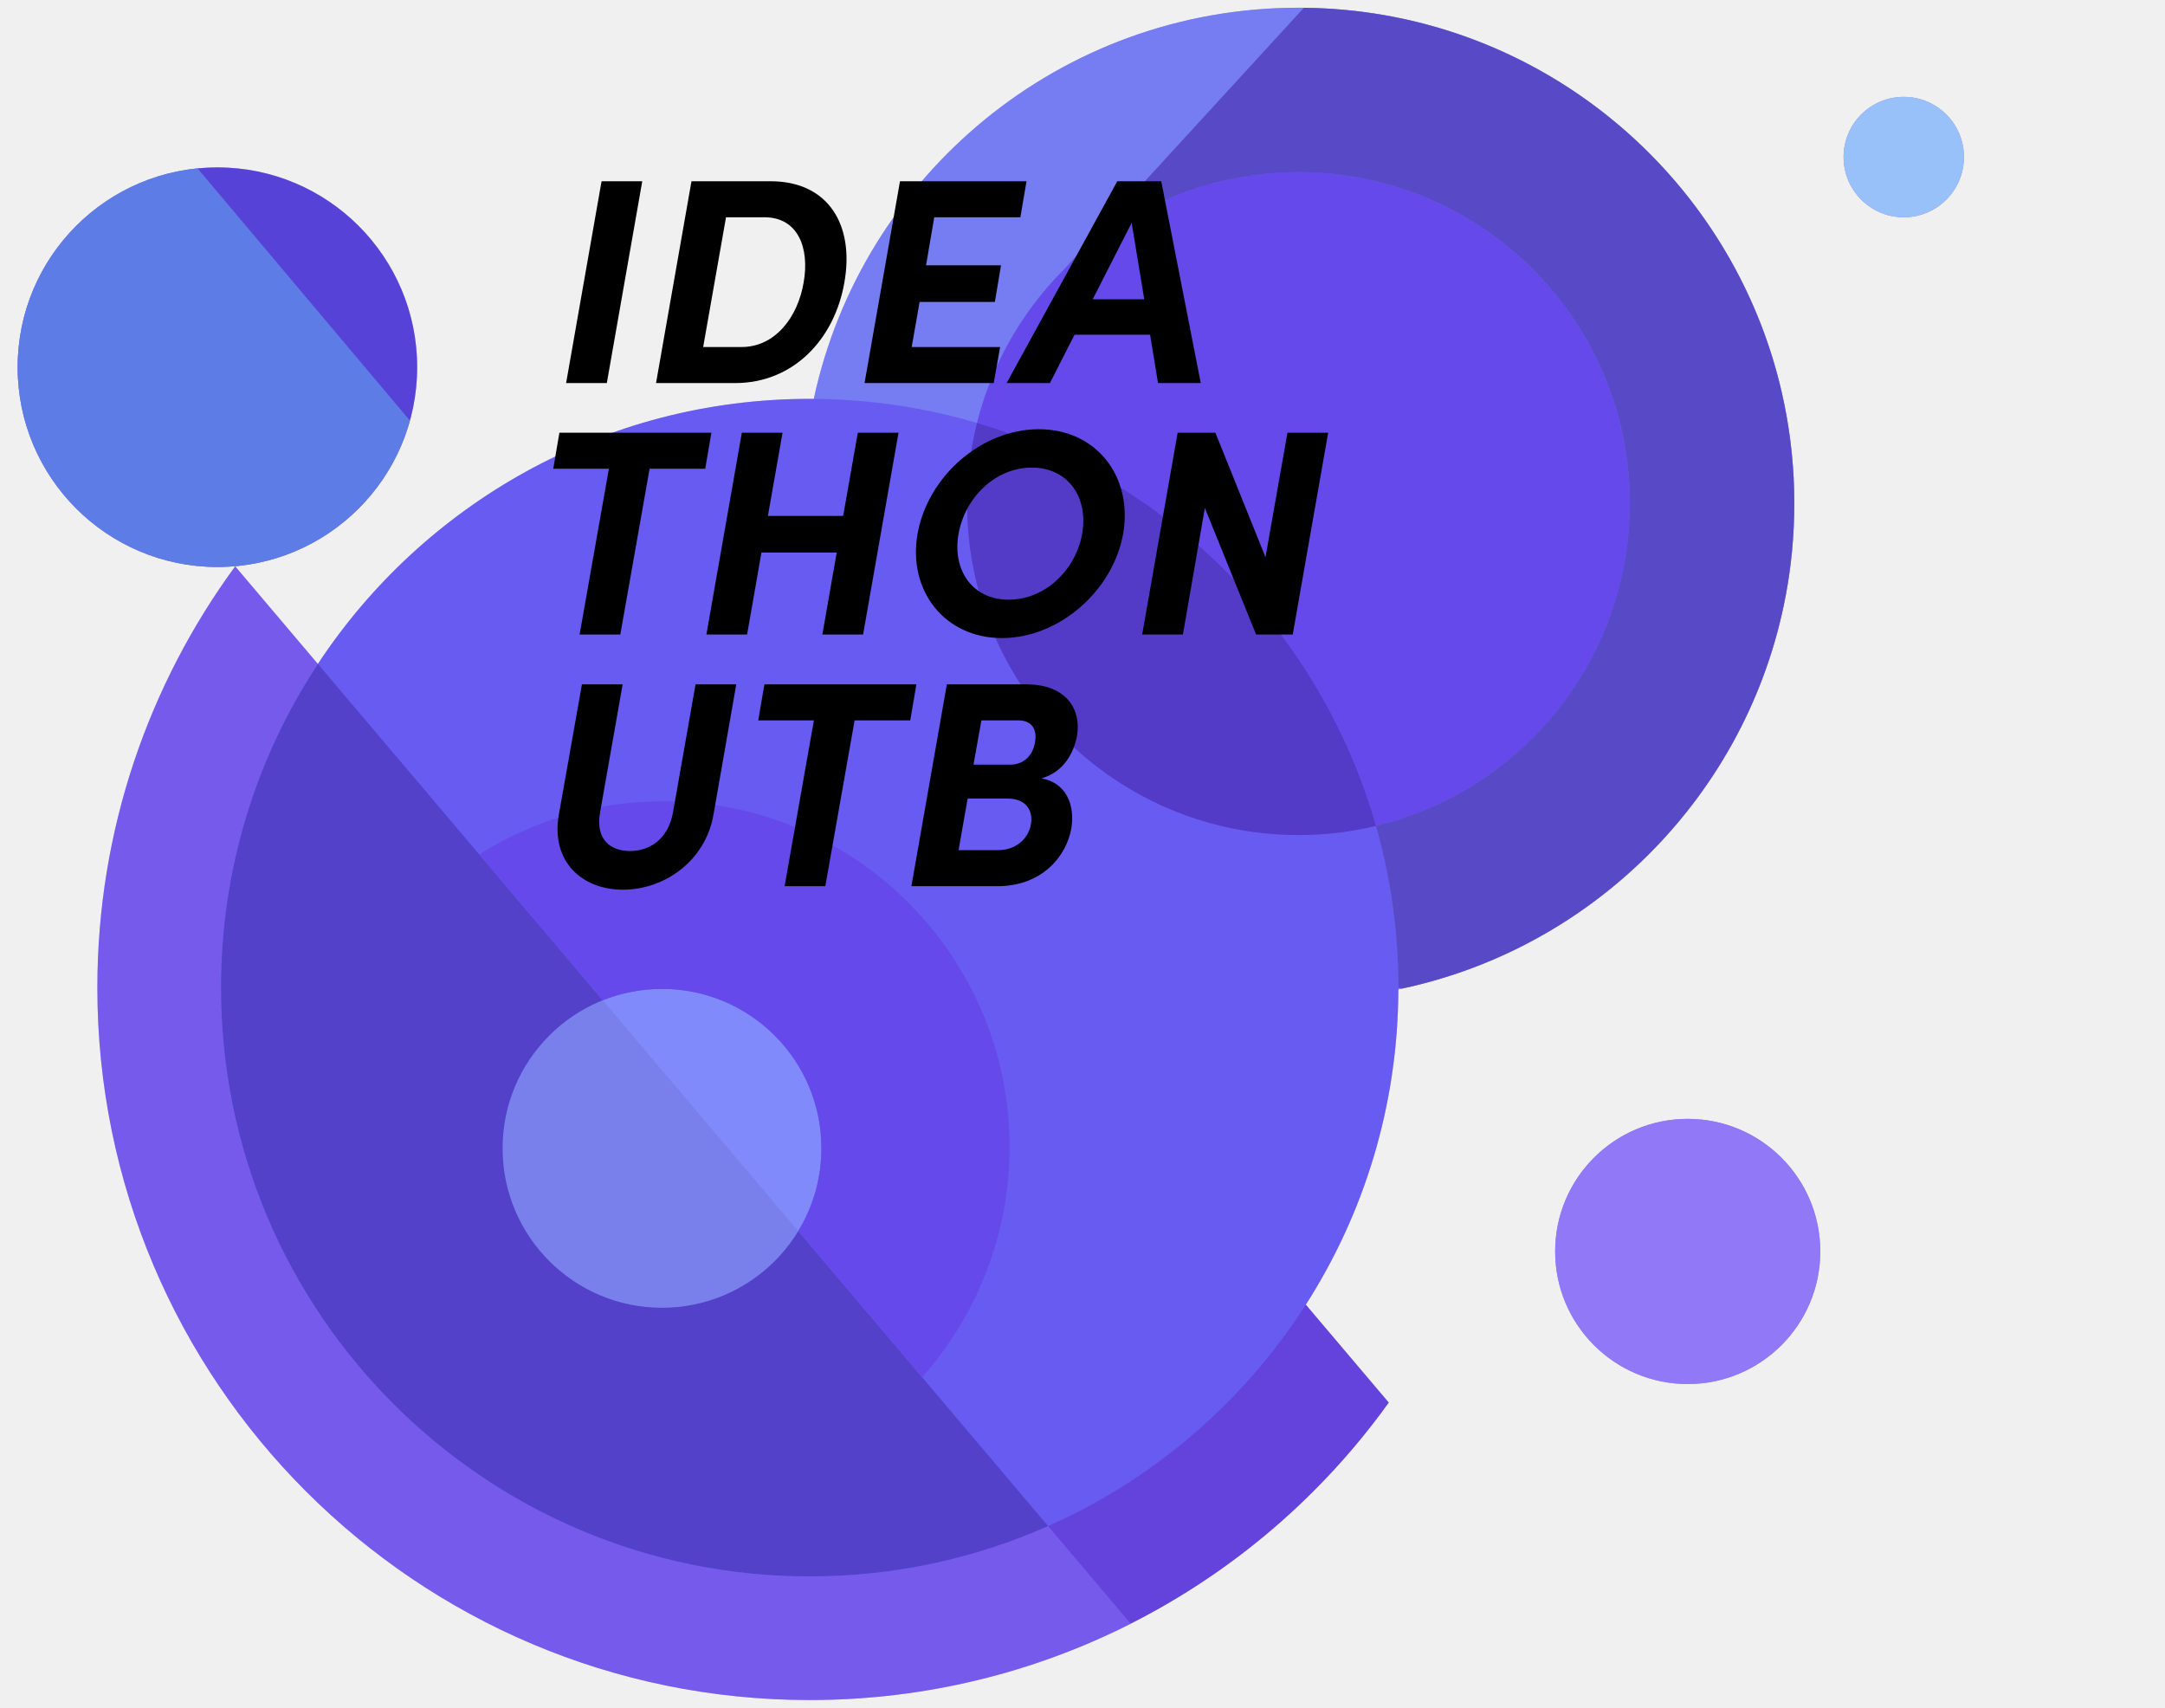
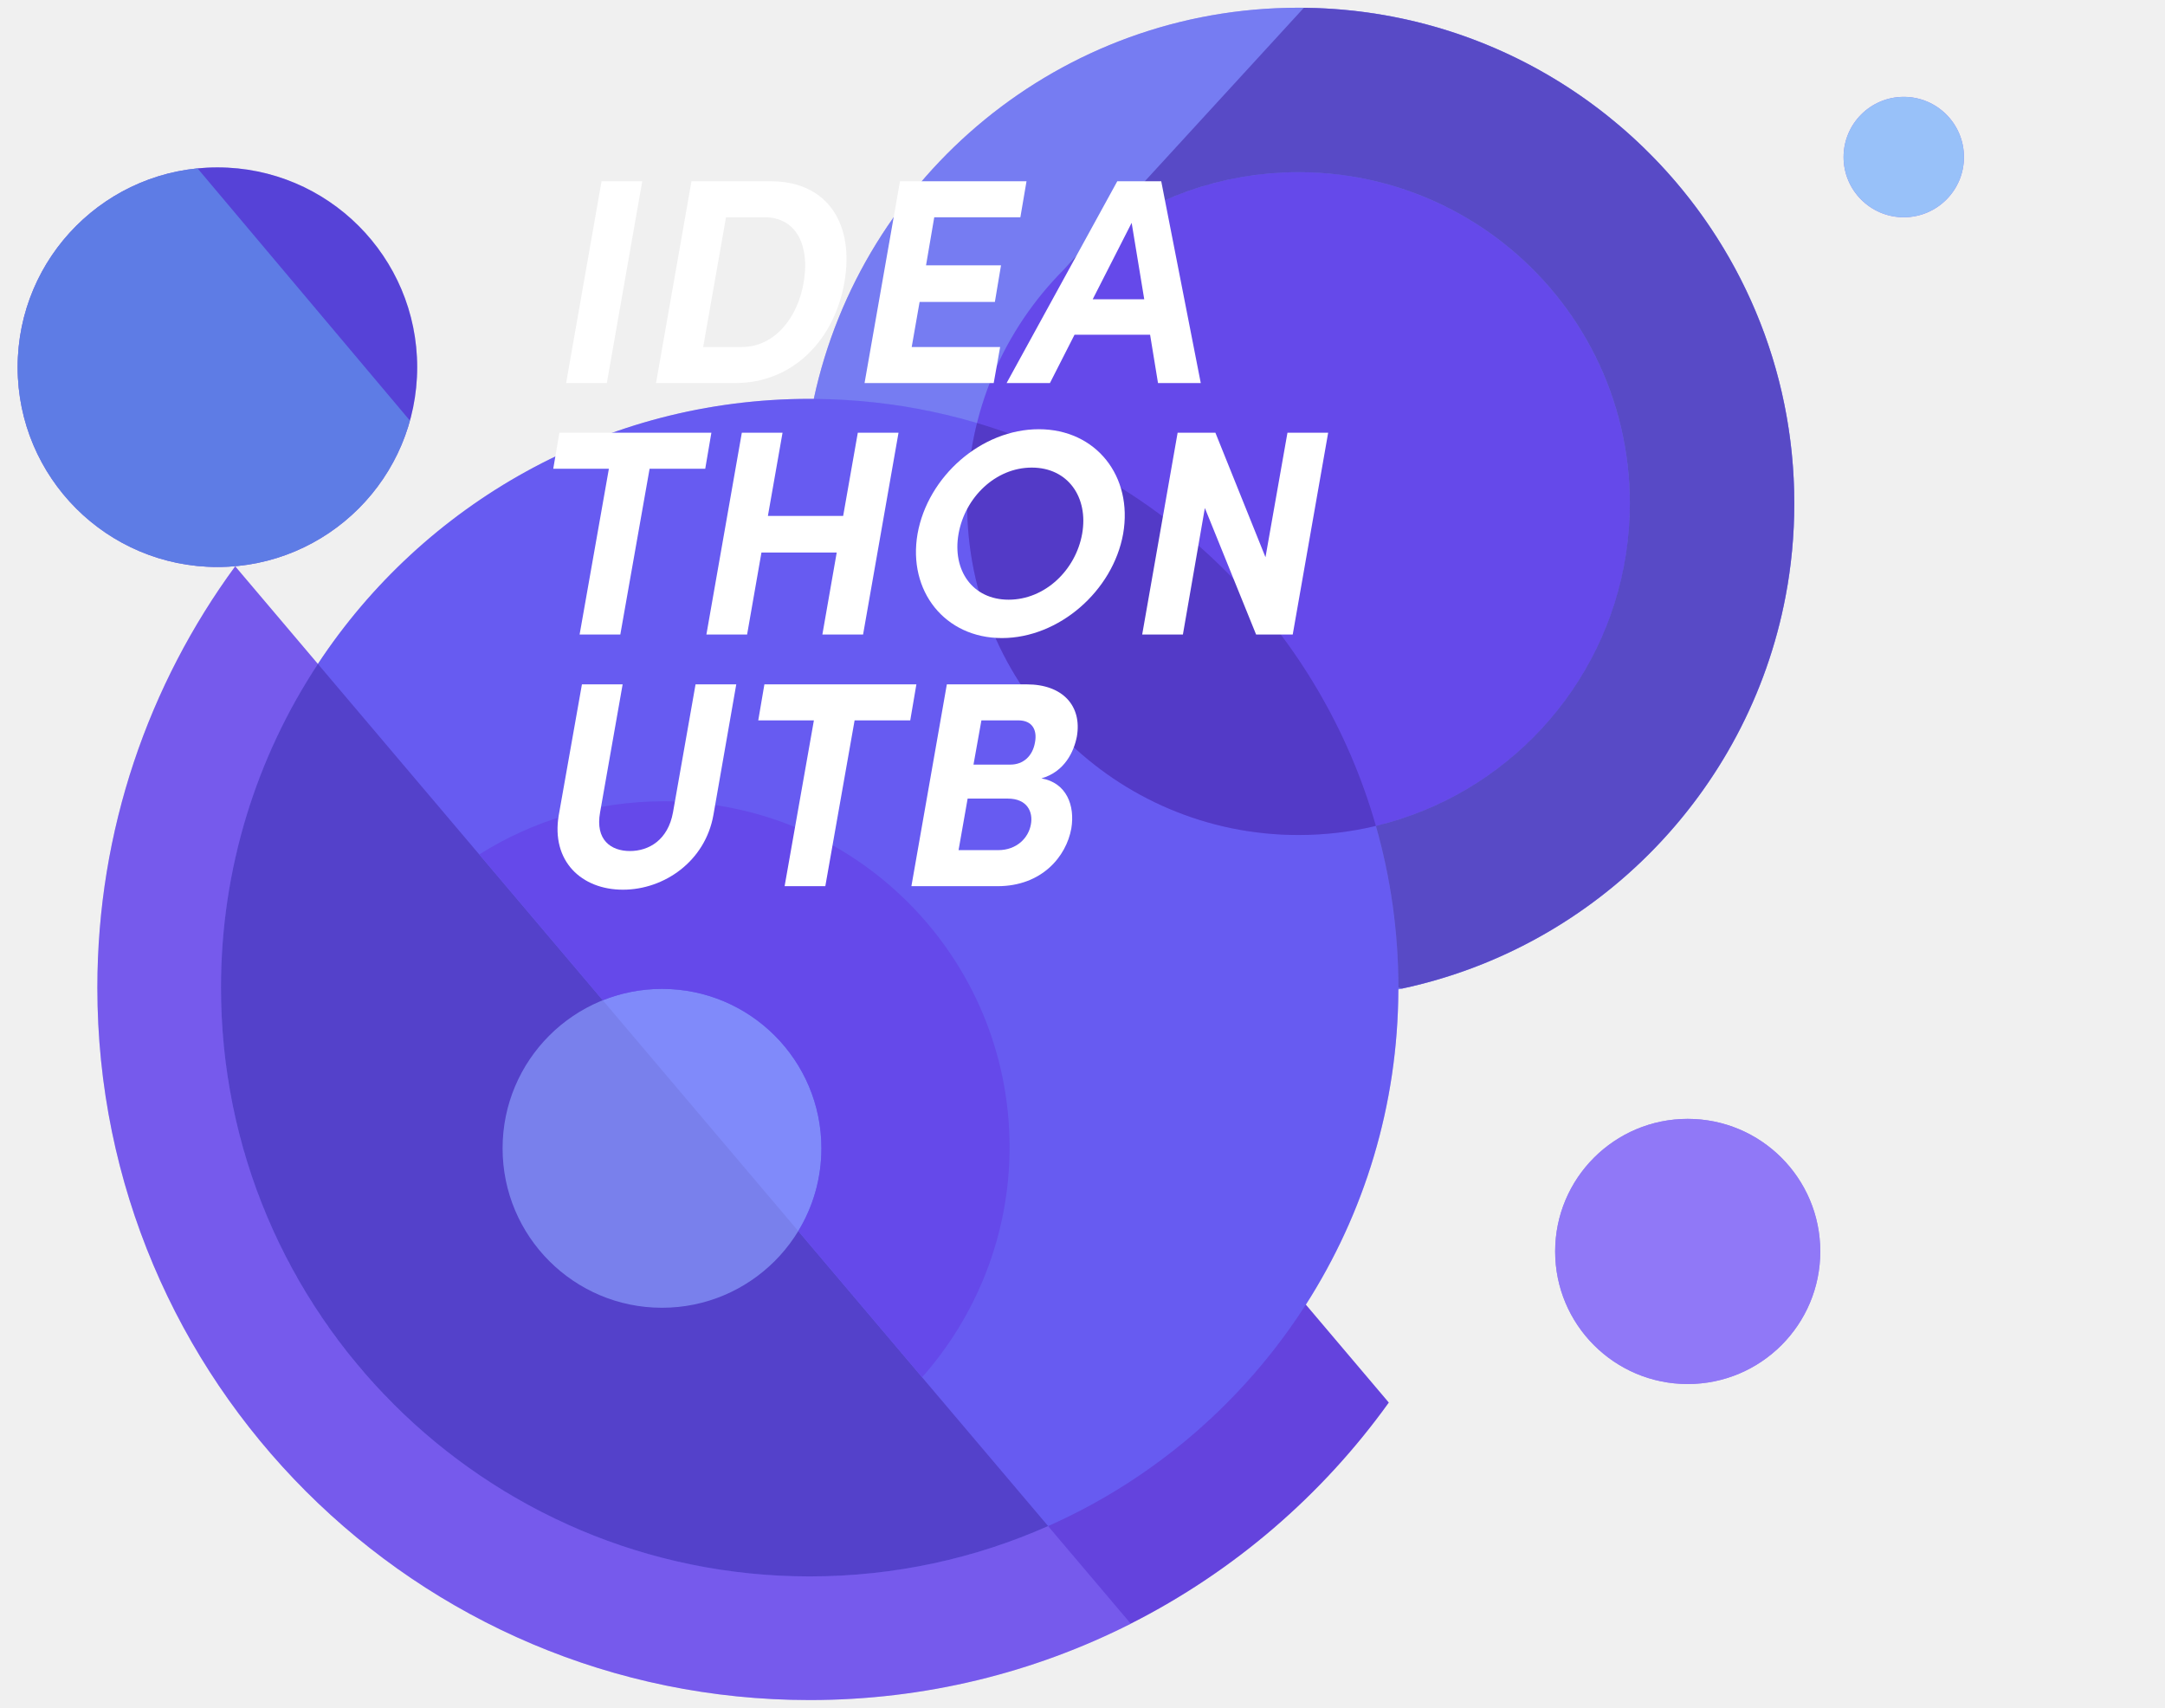
<svg xmlns="http://www.w3.org/2000/svg" id="Vrstva_1" data-name="Vrstva 1" viewBox="0 0 1628 1284">
  <defs>
    <style>
      .cls-1 {
        fill: #6236c1;
        opacity: .32;
      }

      .cls-2 {
        fill: #a993ff;
      }

      .cls-2, .cls-3, .cls-4 {
        opacity: .64;
      }

      .cls-3 {
        fill: #8ea5ff;
      }

      .cls-5 {
        fill: #6549ea;
      }

      .cls-6 {
-         fill: #000;
+         fill: #fff;
      }

      .cls-7 {
        fill: #a68bf2;
        opacity: .25;
      }

      .cls-8 {
        fill: #33a;
        opacity: .3;
      }

      .cls-9 {
        fill: #629aed;
        opacity: .66;
      }

      .cls-4, .cls-10 {
        fill: #472eae;
      }

      .cls-11 {
        fill: #aef4ff;
        opacity: .7;
      }

      .cls-12 {
        fill: #8fc7ff;
        opacity: .4;
      }

      .cls-13 {
        fill: #6981ff;
        opacity: .33;
      }

      .cls-10 {
        opacity: .58;
      }
    </style>
  </defs>
  <circle class="cls-5" cx="1431.56" cy="118.09" r="45.26" />
  <circle class="cls-5" cx="1269.1" cy="940.91" r="99.68" />
  <path class="cls-5" d="M1344.17,440.08c.46-2.75.88-5.51,1.28-8.29.02-.15.04-.3.06-.45.37-2.64.72-5.29,1.04-7.94.03-.28.07-.56.1-.84.29-2.5.56-5.02.81-7.53.04-.43.09-.85.13-1.28.22-2.36.41-4.73.59-7.1.04-.57.09-1.14.13-1.71.16-2.24.28-4.5.4-6.75.04-.68.08-1.36.11-2.04.1-2.24.18-4.48.24-6.73.02-.68.05-1.36.07-2.04.07-2.91.1-5.82.1-8.75s-.04-5.55-.1-8.31c0-.42-.01-.84-.02-1.26-.03-1.07-.06-2.13-.1-3.2-.02-.52-.03-1.05-.05-1.57-.04-1.01-.09-2.01-.13-3.02-.03-.58-.05-1.16-.08-1.74-.05-.96-.11-1.91-.16-2.87-.04-.63-.07-1.25-.11-1.88-.06-.93-.13-1.86-.19-2.79-.05-.65-.09-1.29-.14-1.94-.07-.93-.15-1.86-.23-2.79-.05-.64-.1-1.28-.16-1.92-.08-.92-.17-1.84-.26-2.76-.06-.64-.12-1.29-.18-1.93-.09-.91-.19-1.82-.29-2.73-.07-.65-.14-1.3-.21-1.94-.1-.92-.22-1.84-.33-2.76-.08-.63-.15-1.26-.23-1.89-.12-.93-.24-1.85-.37-2.78-.08-.62-.16-1.24-.25-1.86-.13-.93-.27-1.86-.41-2.79-.09-.61-.17-1.22-.27-1.83-.14-.94-.3-1.88-.45-2.81-.1-.6-.19-1.19-.28-1.79-.16-.95-.32-1.9-.49-2.85-.1-.58-.2-1.15-.3-1.73-.17-.96-.35-1.92-.53-2.88-.1-.56-.2-1.12-.31-1.68-.18-.96-.38-1.92-.57-2.88-.11-.55-.22-1.11-.33-1.66-.2-.97-.4-1.94-.61-2.91-.11-.54-.22-1.07-.34-1.61-.21-.98-.43-1.96-.65-2.93-.12-.52-.23-1.04-.35-1.57-.23-.98-.46-1.96-.69-2.94-.12-.51-.24-1.03-.37-1.54-.24-1-.49-1.99-.74-2.99-.12-.49-.24-.97-.37-1.46-.26-1.01-.53-2.02-.79-3.02-.12-.47-.25-.94-.37-1.41-.27-1.02-.56-2.04-.84-3.05-.13-.45-.25-.9-.38-1.36-.29-1.03-.59-2.06-.89-3.08-.13-.43-.25-.87-.38-1.31-.31-1.04-.62-2.08-.94-3.12-.13-.41-.25-.83-.38-1.24-.33-1.05-.66-2.11-1-3.16-.13-.39-.25-.79-.38-1.18-.35-1.07-.7-2.15-1.06-3.22-.12-.36-.24-.73-.36-1.09-.36-1.08-.74-2.16-1.11-3.24-.12-.35-.24-.7-.36-1.05-.39-1.1-.78-2.19-1.17-3.29-.12-.32-.23-.65-.35-.97-.41-1.11-.82-2.23-1.24-3.33-.11-.3-.22-.61-.34-.91-.43-1.13-.86-2.25-1.3-3.37-.11-.28-.22-.56-.33-.84-.45-1.14-.91-2.29-1.36-3.42-.1-.25-.2-.51-.31-.76-.47-1.16-.95-2.31-1.43-3.46-.1-.24-.2-.47-.29-.71-.49-1.17-.99-2.34-1.5-3.51-.09-.21-.18-.42-.27-.62-.52-1.19-1.04-2.38-1.57-3.56-.08-.18-.16-.36-.24-.54-.54-1.2-1.09-2.4-1.64-3.59-.08-.16-.15-.33-.23-.49-.56-1.21-1.13-2.42-1.71-3.63-.07-.14-.13-.28-.2-.43-.59-1.23-1.19-2.46-1.79-3.69-.05-.11-.11-.22-.16-.33-.62-1.25-1.24-2.5-1.88-3.75-.04-.08-.08-.17-.12-.25-.65-1.27-1.3-2.54-1.96-3.8-.03-.06-.06-.11-.09-.17-.67-1.29-1.35-2.57-2.04-3.84-.02-.03-.03-.06-.05-.1-.7-1.3-1.41-2.6-2.13-3.89,0,0,0-.01-.01-.02C1239.06,83.4,1116.8,5.81,976.42,5.81c-178.89,0-328.35,125.99-364.48,294.08h0c-1.03,0-2.06-.01-3.09-.01-154.58,0-290.65,79.23-369.83,199.3-19.74-23.3-40.39-47.68-62.16-73.38-65.03,88.67-103.65,198.37-103.65,316.76,0,295.82,239.81,535.63,535.63,535.63,86.87,0,168.92-20.69,241.48-57.41-21.77-25.7-42.43-50.08-62.16-73.38,0,0,.01,0,.02,0,0,0-.01,0-.02.01,20.71,24.44,41.41,48.89,62.12,73.33,77.3-39.11,143.87-96.36,194.01-166.21l-62.36-73.61s0,0,0,0c43.83-68.47,69.33-149.79,69.58-237.06h0c149.99-30.79,267.31-151.71,292.61-303.65,0-.04.01-.08.02-.13ZM968.58,1000.6c-.19.26-.38.53-.57.79.19-.26.38-.53.57-.79ZM958.85,1013.63c-.16.2-.31.4-.47.6.16-.2.31-.4.47-.6ZM948.63,1026.33c-.1.11-.19.23-.29.34.1-.11.19-.23.29-.34ZM937.89,1038.7s0,0,0,0c0,0,0,0,0,0ZM1036.61,628.16c.02.08.04.16.06.23,0,.03.02.06.02.1-.04-.13-.07-.27-.11-.4,0,.02.01.05.02.07ZM1041.84,650c.04.19.08.39.12.58-.04-.21-.09-.42-.13-.63,0,.02,0,.04.01.05ZM1044.81,665.27s.01.07.02.11c.01.08.03.16.04.25-.03-.15-.05-.3-.08-.45,0,.03.01.07.02.1ZM1045.97,672.23c.02.12.04.24.06.36-.02-.13-.04-.26-.06-.39,0,.01,0,.02,0,.03ZM1048.16,687.65c.05.4.1.79.14,1.19,0,.01,0,.03,0,.04-.05-.44-.1-.87-.16-1.31,0,.03,0,.05.01.08ZM1048.99,694.89l.02.17c0-.06-.01-.12-.02-.18,0,0,0,0,0,.01ZM1049.83,703.4c0,.08.01.16.02.24,0,.09.01.18.02.28-.02-.2-.03-.4-.05-.59,0,.03,0,.05,0,.08ZM1050.38,710.39c.04.58.08,1.15.12,1.73,0,0,0,0,0,0-.04-.6-.08-1.2-.13-1.8,0,.02,0,.04,0,.06ZM1050.87,718.13s0,.03,0,.04c0-.02,0-.03,0-.05,0,0,0,0,0,0ZM1051.24,726.34c.02.51.03,1.03.05,1.54,0,.02,0,.05,0,.07-.02-.55-.03-1.11-.05-1.66,0,.02,0,.03,0,.05ZM1051.44,733.56c.01.64.03,1.27.04,1.91,0,0,0,.01,0,.02-.01-.66-.02-1.32-.04-1.98,0,.02,0,.03,0,.05ZM173.81,660.32s0,.05-.01.07c0,.02,0,.04-.01.06.01-.05.02-.11.03-.16,0,.01,0,.02,0,.03ZM172.37,668.41s0,.02,0,.02c.01-.08.03-.15.04-.23,0,.02,0,.03,0,.05,0,.05-.02.1-.03.16ZM171.05,676.71s0,.04,0,.05c.02-.17.05-.33.07-.5v.02c-.02.14-.04.28-.07.42ZM169.91,684.85s0,.02,0,.03c.04-.31.08-.62.12-.93,0,.02,0,.03,0,.05-.04.29-.08.57-.11.86ZM168.91,693.16s0,.05,0,.07c.03-.25.05-.49.08-.74,0,0,0,.02,0,.03-.02.21-.05.43-.07.64ZM168.07,701.46s0,.02,0,.03c.04-.48.09-.96.14-1.44,0,.02,0,.03,0,.05-.04.45-.09.91-.13,1.36ZM167.39,709.69s0,.06,0,.08c.02-.27.04-.54.06-.81,0,0,0,.02,0,.03-.02.23-.03.47-.05.7ZM166.85,718.2v.04c.03-.59.06-1.19.1-1.78,0,.01,0,.03,0,.04-.03.57-.07,1.13-.1,1.7ZM166.48,726.18s0,.07,0,.1c0-.21.01-.42.02-.63,0,0,0,.02,0,.02,0,.17,0,.34-.02.5ZM166.25,735.05v.04c.01-.65.02-1.3.04-1.95v.04c-.01.62-.03,1.25-.04,1.88ZM303.44,1063c-84.56-80.62-137.26-194.38-137.26-320.44,0-.02,0-.04,0-.06,0,.02,0,.04,0,.06,0,102.09,34.56,196.1,92.62,270.98,1.24,1.6,2.49,3.2,3.76,4.78.86,1.08,1.72,2.15,2.59,3.22,2.56,3.15,5.17,6.27,7.82,9.35,1.8,2.1,3.63,4.19,5.47,6.25,3.13,3.51,6.32,6.97,9.56,10.38,2.58,2.71,5.19,5.4,7.84,8.05,2.5,2.5,5.04,4.98,7.6,7.42,5.12,4.89,10.37,9.65,15.72,14.29-5.35-4.64-10.6-9.4-15.72-14.29ZM608.86,1185.24c.14,0,.27,0,.41,0h0c-.14,0-.28,0-.42,0h0ZM616.64,1185.16h0c-.65.01-1.29.03-1.94.04h0c.65,0,1.29-.03,1.94-.04ZM622.69,1185.02h0c-.71.02-1.42.05-2.14.07h0c.71-.02,1.42-.05,2.14-.07ZM628.51,1184.8h0c-.7.03-1.41.07-2.11.09h0c.7-.03,1.41-.06,2.11-.09ZM634.27,1184.51h0c-.68.04-1.35.08-2.03.12h0c.68-.04,1.35-.08,2.03-.12ZM639.98,1184.15s0,0,0,0c-.63.04-1.27.09-1.9.13h0c.63-.04,1.27-.09,1.9-.13ZM643.91,1183.86h0c.17-.01.33-.02.5-.04.42-.03.83-.07,1.25-.11h0c-.42.03-.83.07-1.25.11-.17.01-.33.02-.5.04ZM651.32,1183.22h0c-.52.05-1.04.1-1.57.15h0c.52-.05,1.04-.1,1.57-.15ZM655.58,1182.79h0c.17-.02.34-.03.51-.05-.17.02-.34.03-.51.05ZM977.19,988.17c.2-.3.4-.61.61-.91-.2.3-.4.61-.61.91ZM1051.54,742.53s0,.02,0,.03h0s0,0,0,0c0,.01,0,.02,0,.04,0-.01,0-.02,0-.04,0,0,0-.02,0-.03Z" />
  <circle class="cls-11" cx="1431.56" cy="118.09" r="45.26" />
  <circle class="cls-2" cx="1269.1" cy="940.91" r="99.68" />
  <g>
    <circle class="cls-13" cx="608.86" cy="742.56" r="442.68" />
    <path class="cls-10" d="M166.18,742.56c0,244.48,198.19,442.68,442.68,442.68,63.83,0,124.49-13.53,179.3-37.85-222.67-262.85-326.44-385.34-549.11-648.19-46.05,69.83-72.87,153.46-72.87,243.36Z" />
    <path class="cls-7" d="M608.86,1185.24c-244.48,0-442.68-198.19-442.68-442.68,0-89.9,26.83-173.53,72.87-243.36-19.74-23.31-40.4-47.69-62.18-73.4-65.03,88.67-103.65,198.37-103.65,316.76,0,295.82,239.81,535.63,535.63,535.63,86.87,0,168.92-20.69,241.48-57.41-21.78-25.71-42.43-50.09-62.18-73.39-54.81,24.31-115.48,37.85-179.3,37.85Z" />
    <path class="cls-12" d="M976.42,5.81c-178.89,0-328.35,125.99-364.48,294.08l.03.03c243.05,1.68,439.57,199.19,439.57,442.64,0,.43-.02.86-.02,1.29v.02c169.78-34.85,297.72-185.16,297.72-365.24,0-205.9-166.91-372.81-372.81-372.81Z" />
    <circle class="cls-3" cx="497.8" cy="863.37" r="119.87" />
    <path class="cls-5" d="M499.02,602.45c-50.96,0-98.5,14.65-138.63,39.97l92.89,109.65c13.77-5.52,28.79-8.58,44.53-8.58,66.2,0,119.87,53.67,119.87,119.87,0,22.79-6.36,44.09-17.4,62.23l93.11,109.91c40.64-45.9,65.78-106.78,65.78-172.91,0-143.68-116.47-260.15-260.15-260.15Z" />
    <circle class="cls-5" cx="976.42" cy="378.62" r="249.18" />
    <path class="cls-10" d="M1034.62,620.96c-41.42-145.31-155.24-260.08-299.95-302.91-4.84,19.39-7.43,39.68-7.43,60.58,0,137.62,111.56,249.18,249.18,249.18,20.04,0,39.52-2.38,58.2-6.85Z" />
    <path class="cls-4" d="M1078.97,151.45c16.56,7.49,32.15,16.73,46.54,27.49,1.6,1.2,3.18,2.41,4.75,3.64,58.05,45.62,95.34,116.47,95.34,196.04,0,12.94-1.04,25.63-2.94,38.04-15.38,100.33-90.56,180.96-188.04,204.29,11.01,38.64,16.92,79.43,16.92,121.6h0c.89.23,1.78.47,2.67.7,145.91-31.08,260.41-147.53,288.42-294.58h0c4.32-22.69,6.61-46.11,6.61-70.05,0-204.55-164.74-370.59-368.78-372.76-60.12,65.56-120.23,131.12-180.35,196.68,1.97-1.97,3.98-3.9,6.02-5.8.28-.26.55-.52.83-.78,2.29-2.13,4.62-4.22,6.99-6.26.15-.13.31-.26.46-.39,2.4-2.06,4.84-4.07,7.32-6.04.09-.07.18-.14.26-.21,2.44-1.93,4.93-3.81,7.44-5.65.36-.26.71-.52,1.07-.78,2.47-1.79,4.97-3.54,7.51-5.23.31-.21.63-.41.94-.62,5.23-3.46,10.59-6.74,16.09-9.81.41-.23.81-.46,1.22-.68,2.64-1.46,5.31-2.86,8-4.23.44-.22.88-.44,1.32-.66,2.78-1.38,5.59-2.73,8.43-4.01.08-.04.16-.07.24-.1,2.8-1.26,5.63-2.46,8.49-3.62.42-.17.83-.34,1.25-.51,2.8-1.12,5.63-2.19,8.48-3.21.53-.19,1.06-.38,1.59-.56,2.89-1.01,5.8-1.98,8.73-2.89.3-.09.61-.18.92-.27,2.84-.87,5.71-1.68,8.59-2.45.37-.1.75-.21,1.12-.3,2.96-.77,5.95-1.48,8.95-2.14.59-.13,1.17-.26,1.76-.38,2.99-.64,6.01-1.23,9.04-1.76.46-.08.92-.15,1.37-.23,3-.51,6.01-.97,9.04-1.37.25-.03.49-.07.74-.1,3.13-.4,6.27-.73,9.43-1.02.6-.05,1.2-.11,1.8-.16,3.09-.26,6.2-.46,9.33-.6.56-.03,1.13-.04,1.69-.06,3.27-.13,6.55-.21,9.85-.21h0c10.75,0,21.34.68,31.74,2,2.08.26,4.15.55,6.21.87,8.25,1.26,16.36,2.92,24.33,4.97,13.93,3.58,27.39,8.34,40.27,14.17Z" />
    <path class="cls-1" d="M1044.31,1054.52l-62.36-73.61s0,0,0,0c-46.61,72.8-113.96,131.04-193.7,166.43-.02.02-.04.04-.07.06,20.71,24.44,41.41,48.89,62.12,73.33,77.3-39.11,143.87-96.36,194.01-166.21Z" />
  </g>
  <g>
    <circle class="cls-5" cx="163.49" cy="276.08" r="150.22" />
    <circle class="cls-8" cx="163.49" cy="276.08" r="150.22" />
    <path class="cls-9" d="M308.24,316.24c-53.23-63.21-106.45-126.42-159.68-189.63-29.14,2.88-57.74,14.28-81.83,34.56C3.27,214.61-4.86,309.38,48.58,372.85c53.44,63.46,148.21,71.59,211.67,18.15,24.09-20.29,40.19-46.53,47.99-74.76Z" />
  </g>
  <g>
    <g>
      <path class="cls-6" d="M534.93,325.35l-4.62,27.09h-41.84l-22.02,124.65h-30.61l22.02-124.65h-41.84l4.62-27.09h114.3Z" />
      <path class="cls-6" d="M645.04,325.35h30.61l-26.65,151.74h-30.61l10.79-61.66h-56.6l-10.79,61.66h-30.61l26.65-151.74h30.61l-11.01,62.54h56.6l11.01-62.54Z" />
      <path class="cls-6" d="M689.97,401.33c7.71-43.16,48.01-78.62,91.17-78.62s70.91,35.46,63.43,78.62c-7.71,42.94-48.23,78.4-91.17,78.4s-70.91-35.46-63.43-78.4ZM813.74,401.33c4.84-27.31-10.57-49.77-37.88-49.77s-50.21,22.46-55.06,49.77c-4.84,27.31,10.35,49.55,37.66,49.55s50.43-22.24,55.28-49.55Z" />
      <path class="cls-6" d="M968.12,325.35h30.61l-26.65,151.74h-27.53l-38.54-95.14-16.52,95.14h-30.61l26.65-151.74h28.41l37.66,93.6,16.52-93.6Z" />
    </g>
    <g>
      <path class="cls-6" d="M420.19,612.76l17.4-98.22h30.61l-16.96,96.24c-3.74,20.7,8.15,29.07,22.46,29.07s28.63-8.37,32.37-29.07l16.96-96.24h30.61l-17.18,98.22c-6.17,34.8-37,56.16-68.05,56.16s-54.18-21.36-48.23-56.16Z" />
      <path class="cls-6" d="M689.09,514.53l-4.62,27.09h-41.84l-22.02,124.65h-30.61l22.02-124.65h-41.84l4.62-27.09h114.3Z" />
      <path class="cls-6" d="M783.13,585.23c18.94,3.3,25.33,20.48,22.46,37.66-3.74,20.92-22.02,43.39-55.5,43.39h-64.75l26.65-151.74h60.12c27.09,0,41.62,16.3,37.66,39.2-2.2,11.23-9.03,26.43-26.65,31.49ZM757.8,600.42h-30.17l-6.83,38.76h29.73c14.09,0,22.9-9.25,24.67-19.38,1.76-9.47-2.86-19.38-17.4-19.38ZM765.73,541.62h-27.75l-5.95,33.25h27.75c9.69,0,16.74-6.39,18.5-16.74,1.76-9.25-1.98-16.52-12.55-16.52Z" />
    </g>
    <path class="cls-6" d="M425.7,288l26.65-151.74h30.61l-26.65,151.74h-30.61Z" />
    <g>
      <path class="cls-6" d="M579.42,136.27c43.61,0,63.21,33.03,55.5,76.2-7.49,42.94-38.54,75.54-82.15,75.54h-59.46l26.65-151.74h59.46ZM574.79,163.35h-28.85l-17.18,97.56h28.85c25.33,0,42.28-22.46,46.69-48.45,4.62-25.99-4.18-49.11-29.51-49.11Z" />
      <path class="cls-6" d="M767.27,163.35h-64.75l-6.17,36.12h56.38l-4.62,27.53h-56.6l-5.95,33.92h66.51l-4.84,27.09h-97.12l26.65-151.74h95.14l-4.62,27.09Z" />
      <path class="cls-6" d="M870.78,288l-5.95-36.34h-56.82l-18.5,36.34h-32.59l83.25-151.74h33.03l29.73,151.74h-32.15ZM821.67,225.02h38.76l-9.47-57.48-29.29,57.48Z" />
    </g>
  </g>
</svg>
